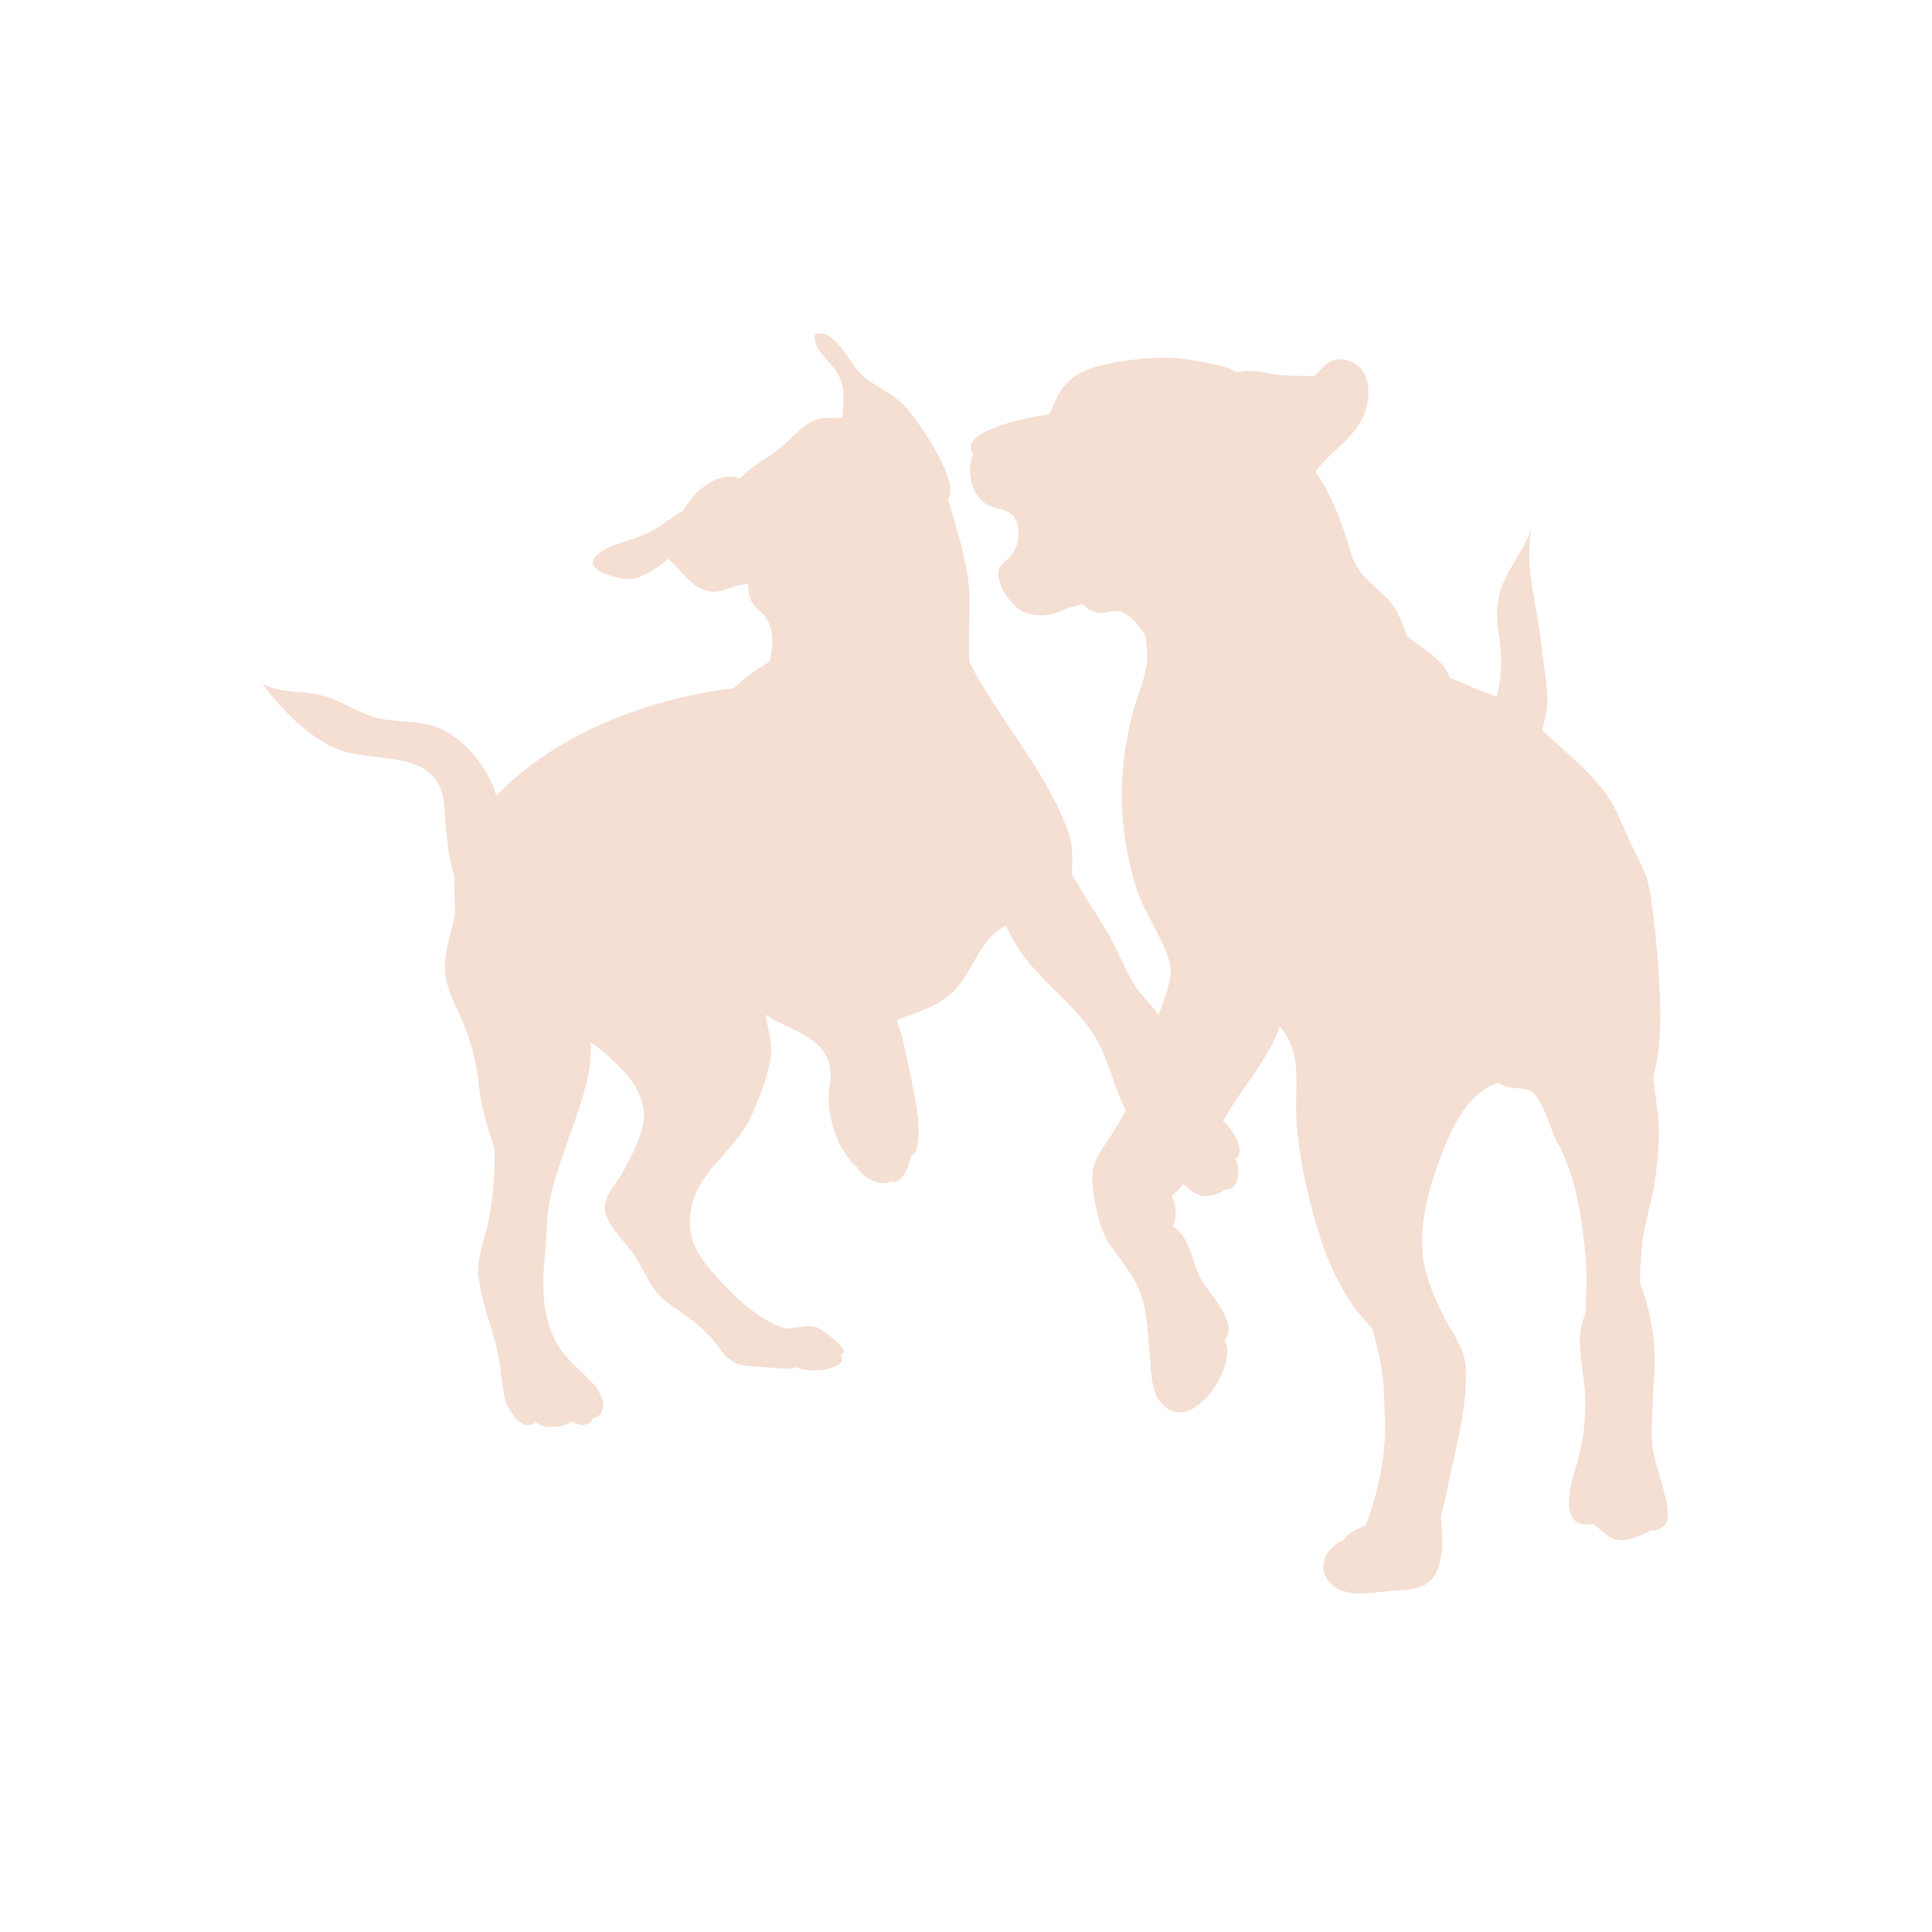
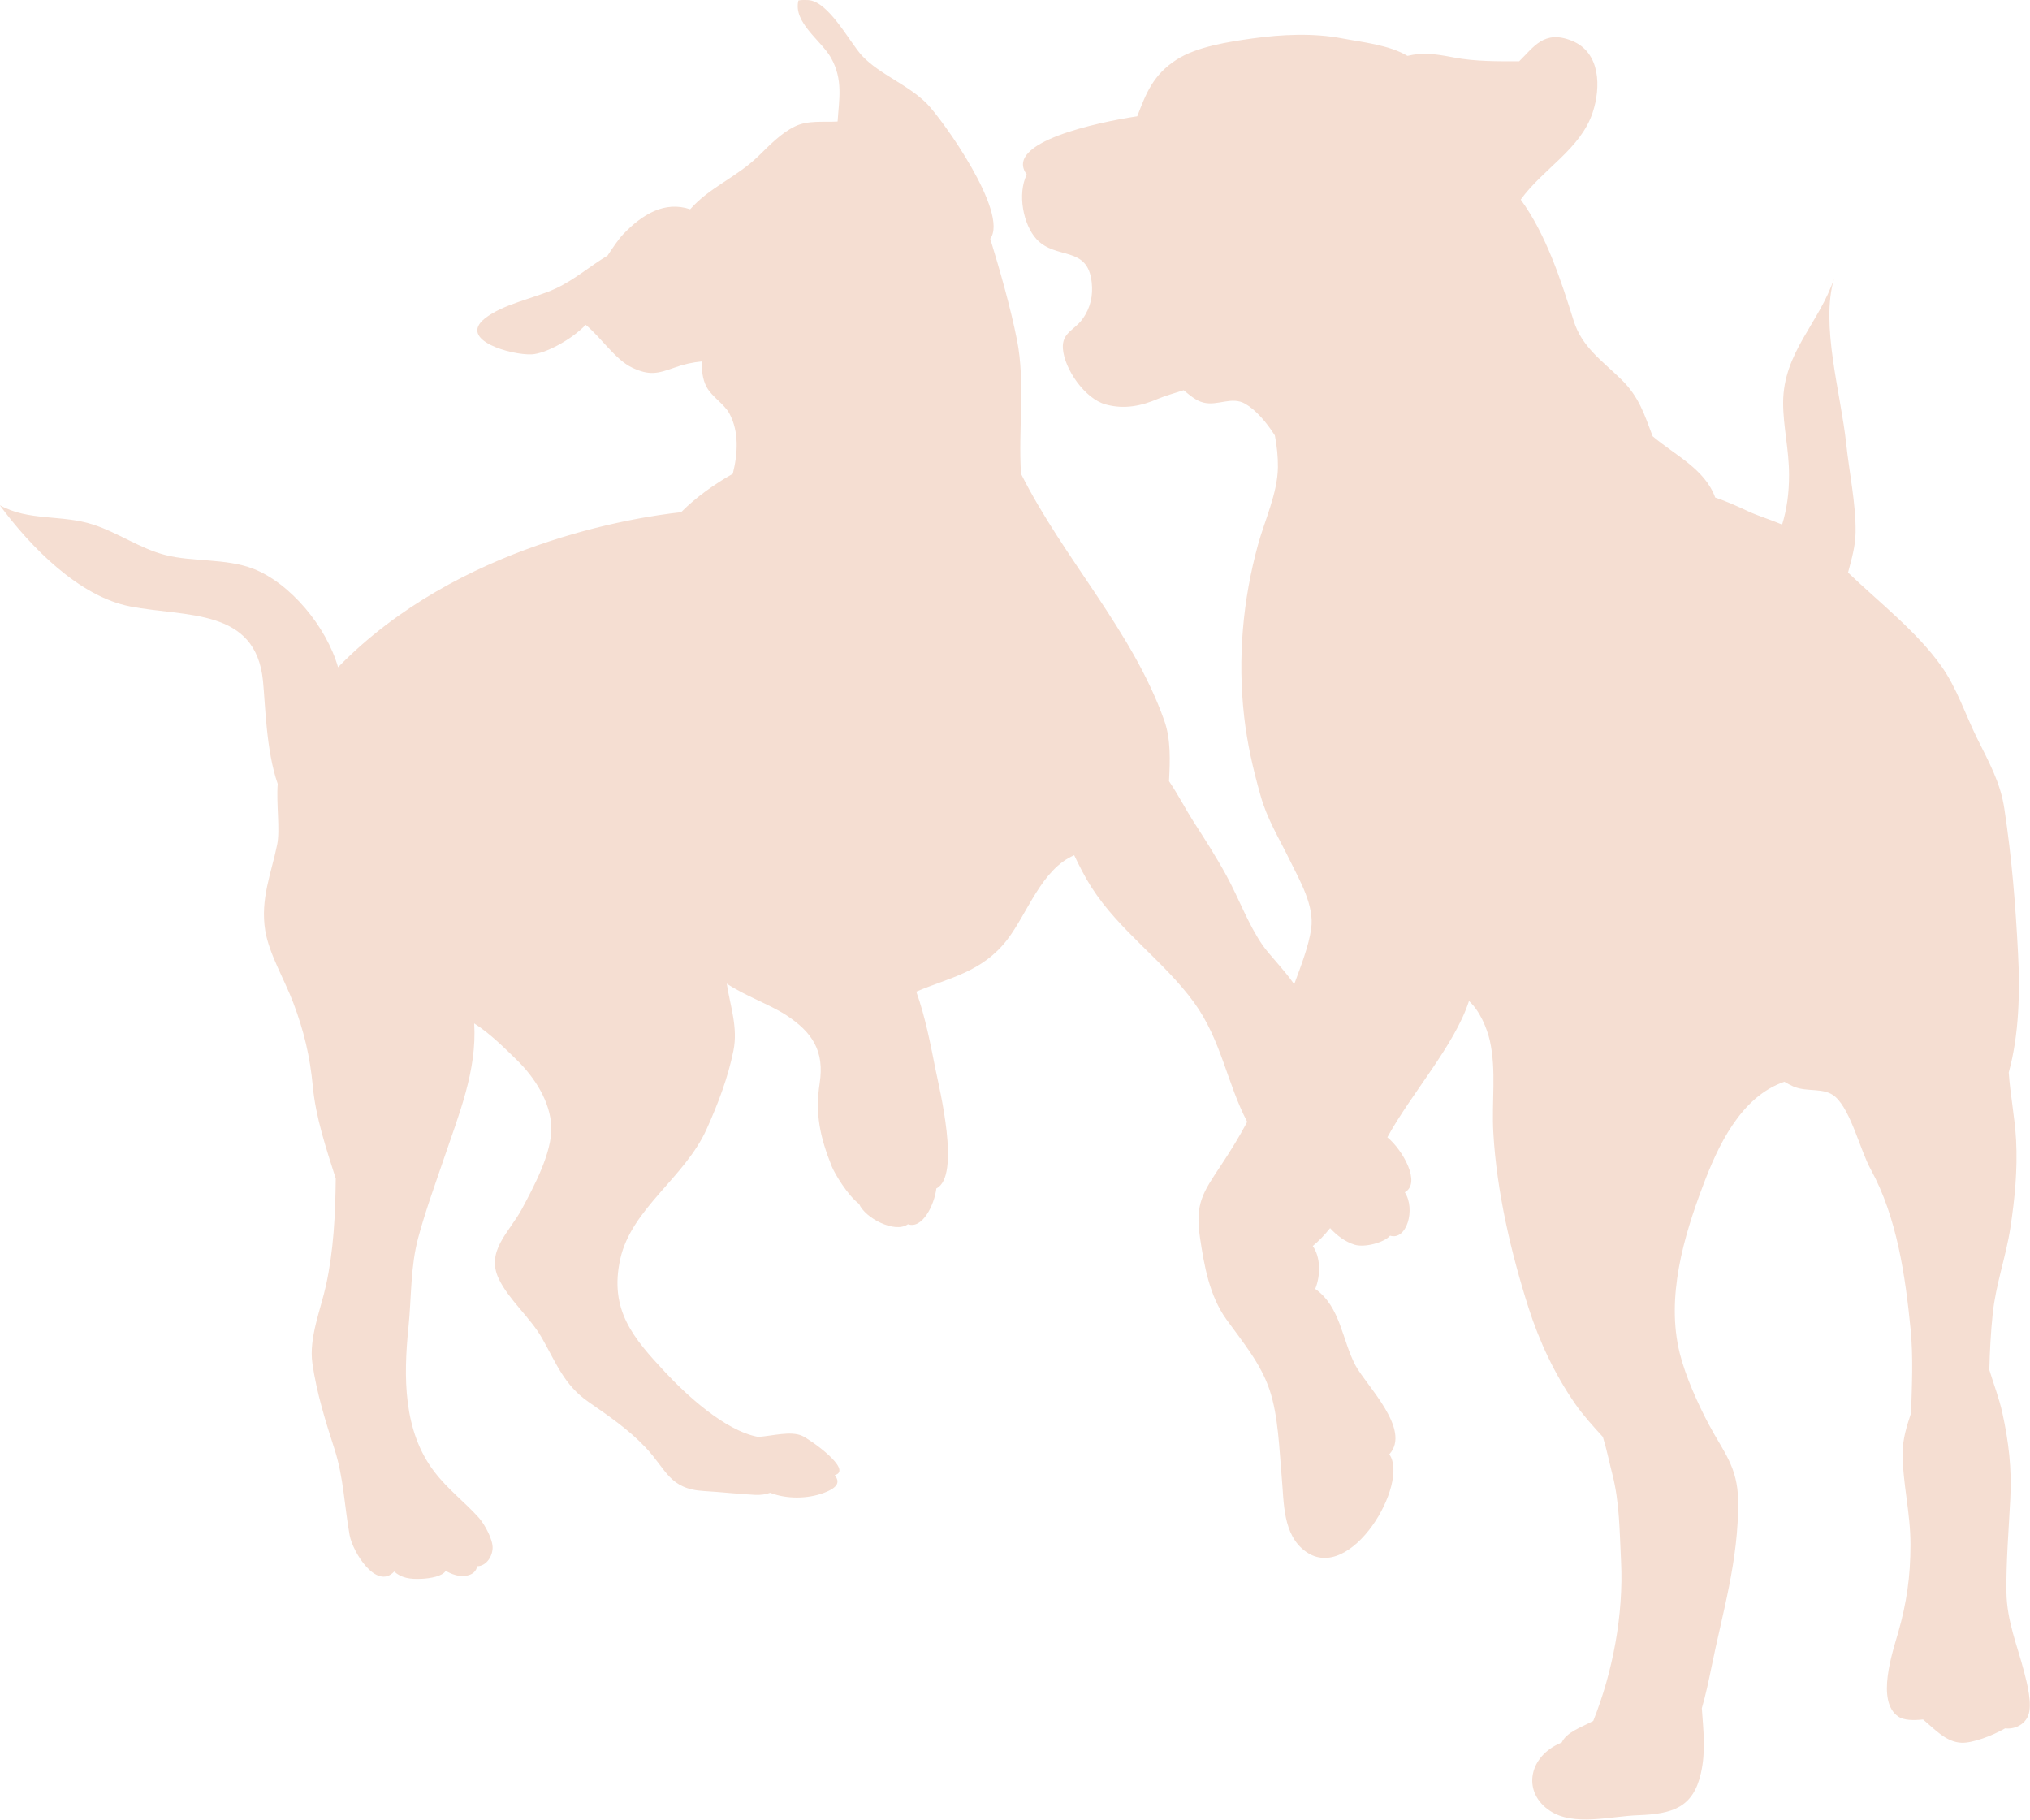
- <svg xmlns="http://www.w3.org/2000/svg" width="300" zoomAndPan="magnify" viewBox="0 0 224.88 225" height="300" preserveAspectRatio="xMidYMid meet" version="1.0">
-   <defs>
+ <svg xmlns="http://www.w3.org/2000/svg" width="218.301" zoomAndPan="magnify" viewBox="0 0 163.638 146.718" height="195.624" preserveAspectRatio="xMidYMid" version="1.0" id="svg2">
+   <defs id="defs1">
    <clipPath id="ab2449085c">
-       <path d="M 30.449 38.848 L 194.613 38.848 L 194.613 186 L 30.449 186 Z M 30.449 38.848 " clip-rule="nonzero" />
+       <path d="M 30.449,38.848 H 194.613 V 186 H 30.449 Z m 0,0" clip-rule="nonzero" id="path1" />
    </clipPath>
  </defs>
-   <g clip-path="url(#ab2449085c)">
-     <path fill="#f5ded2" d="M 174.211 81.148 C 173.273 80.746 172.246 80.445 171.445 80.066 C 170.625 79.684 169.727 79.277 168.812 78.969 C 167.988 76.68 165.574 75.559 163.77 74.031 C 163.105 72.297 162.699 70.867 161.219 69.426 C 159.613 67.867 158.055 66.816 157.391 64.691 C 156.41 61.555 155.188 57.754 153.129 54.945 C 154.922 52.461 157.965 50.875 158.938 47.902 C 159.582 45.945 159.609 43.078 157.238 42.129 C 154.992 41.23 154.168 42.668 153.004 43.789 C 151.223 43.797 149.457 43.809 147.758 43.488 C 146.047 43.156 145.18 43.082 143.992 43.355 C 142.5 42.465 140.301 42.246 138.746 41.949 C 136.414 41.5 133.859 41.621 131.496 41.949 C 129.602 42.215 127.012 42.602 125.363 43.664 C 123.457 44.895 122.898 46.418 122.199 48.227 C 119.035 48.703 111.363 50.324 113.289 52.926 C 112.516 54.48 113.008 56.977 114.07 58.129 C 115.652 59.84 118.207 58.617 118.527 61.625 C 118.641 62.664 118.445 63.66 117.785 64.574 C 117.137 65.484 116.109 65.664 116.203 66.965 C 116.324 68.617 117.984 71.004 119.641 71.461 C 121.16 71.883 122.555 71.582 123.906 70.996 C 124.457 70.762 125.199 70.559 125.941 70.316 C 126.445 70.727 126.934 71.164 127.531 71.312 C 128.703 71.609 129.801 70.781 130.906 71.41 C 131.738 71.887 132.605 72.871 133.297 73.965 C 133.461 74.809 133.551 75.668 133.543 76.531 C 133.516 78.625 132.469 80.828 131.93 82.801 C 130.727 87.191 130.277 91.91 130.824 96.672 C 131.07 98.828 131.539 100.871 132.133 102.973 C 132.672 104.906 133.609 106.395 134.492 108.199 C 135.297 109.848 136.496 111.867 136.227 113.734 C 136.035 115.098 135.43 116.672 134.855 118.219 C 134.105 117.121 132.848 115.84 132.32 115.086 C 131.137 113.379 130.41 111.324 129.395 109.465 C 128.586 107.98 127.668 106.547 126.75 105.125 C 126.133 104.164 125.504 102.938 124.762 101.844 C 124.844 100.172 124.918 98.484 124.383 96.969 C 121.84 89.762 116.242 83.879 112.824 77.055 C 112.594 73.461 113.18 69.66 112.5 66.266 C 111.969 63.605 111.156 60.766 110.344 58.102 C 111.871 56.016 106.48 48.469 105.23 47.207 C 103.707 45.668 101.449 44.875 100.012 43.355 C 99.039 42.324 97.309 38.926 95.645 38.855 C 95.395 38.848 95.105 38.836 94.871 38.891 C 94.43 40.668 96.707 42.109 97.496 43.508 C 98.496 45.289 98.145 46.852 98.031 48.648 C 96.895 48.719 95.633 48.523 94.566 49.055 C 93.449 49.609 92.555 50.551 91.648 51.434 C 89.883 53.152 87.688 53.961 86.141 55.727 C 84.07 55.031 82.266 56.145 80.742 57.734 C 80.355 58.141 79.93 58.777 79.477 59.461 C 78.086 60.289 76.812 61.41 75.293 62.117 C 73.609 62.902 71.051 63.352 69.57 64.539 C 67.391 66.293 71.773 67.504 73.363 67.426 C 74.426 67.375 76.527 66.281 77.715 65.043 C 78.949 66.055 80.113 67.859 81.453 68.492 C 82.84 69.152 83.52 68.98 84.855 68.5 C 85.641 68.215 86.336 68.07 87.078 67.996 C 87.07 68.711 87.129 69.414 87.457 70.039 C 87.891 70.863 88.883 71.406 89.316 72.219 C 90.082 73.652 89.992 75.41 89.578 77.055 C 88.148 77.859 86.609 78.941 85.41 80.152 C 81.707 80.555 67.434 82.711 57.742 92.656 C 56.812 89.391 53.895 85.871 50.898 84.711 C 48.691 83.859 46.047 84.176 43.82 83.605 C 41.781 83.09 40 81.797 37.984 81.148 C 35.453 80.328 32.801 80.891 30.461 79.59 C 32.953 82.969 36.859 86.957 40.984 87.754 C 45.512 88.625 51.102 87.863 51.688 93.75 C 51.875 95.633 51.938 99.379 52.875 102.059 C 52.75 103.715 53.082 105.746 52.828 106.973 C 52.371 109.238 51.453 111.332 51.871 113.898 C 52.176 115.762 53.438 117.875 54.125 119.695 C 54.992 121.984 55.48 124.035 55.707 126.461 C 55.938 128.918 56.758 131.387 57.555 133.887 C 57.523 136.84 57.379 139.699 56.773 142.48 C 56.332 144.488 55.379 146.727 55.672 148.789 C 56.008 151.141 56.734 153.48 57.453 155.695 C 58.191 157.984 58.254 160.293 58.672 162.625 C 58.922 164.016 60.848 167.105 62.27 165.574 C 62.836 166.094 63.547 166.211 64.516 166.16 C 65.152 166.125 66.152 165.973 66.422 165.52 C 66.926 165.809 67.5 165.996 67.992 165.93 C 68.621 165.844 68.887 165.539 68.965 165.145 C 69.629 165.148 70.172 164.453 70.207 163.699 C 70.242 163.004 69.578 161.781 69.098 161.238 C 67.93 159.938 66.625 158.984 65.5 157.516 C 62.984 154.227 63.016 149.84 63.422 145.875 C 63.668 143.445 63.578 140.984 64.211 138.648 C 64.777 136.539 65.535 134.473 66.219 132.457 C 67.492 128.695 68.953 125.203 68.723 121.375 C 70.004 122.18 71.27 123.461 72.137 124.301 C 73.625 125.742 74.875 127.73 74.941 129.723 C 75.012 131.793 73.531 134.543 72.57 136.336 C 71.57 138.207 69.621 139.73 70.711 141.988 C 71.523 143.672 73.25 145.102 74.188 146.75 C 75.34 148.773 75.98 150.543 77.941 151.898 C 79.551 153.02 81.16 154.109 82.523 155.551 C 84.25 157.371 84.445 158.926 87.262 159.086 C 88.727 159.172 89.934 159.32 91.371 159.395 C 91.828 159.418 92.25 159.355 92.594 159.227 C 93.922 159.75 95.617 159.719 96.898 159.242 C 98.129 158.785 98.211 158.32 97.797 157.805 C 99.328 157.391 95.781 154.898 95.16 154.629 C 94.234 154.227 92.816 154.633 91.637 154.723 C 88.934 154.234 85.777 151.27 84.141 149.52 C 81.562 146.758 79.59 144.5 80.504 140.367 C 81.406 136.305 85.711 133.812 87.461 129.914 C 88.383 127.867 89.188 125.766 89.629 123.574 C 90.012 121.703 89.363 119.953 89.09 118.168 C 90.582 119.16 92.566 119.855 93.863 120.695 C 96.016 122.098 96.98 123.621 96.586 126.195 C 96.207 128.664 96.609 130.539 97.566 132.918 C 97.797 133.496 98.852 135.25 99.766 135.934 C 100.242 137.066 102.648 138.332 103.703 137.57 C 103.707 137.57 103.707 137.57 103.707 137.57 C 104.867 137.98 105.832 136.023 105.996 134.684 C 107.992 133.711 106.227 126.559 105.934 125.109 C 105.539 123.141 105.121 120.883 104.375 118.812 C 107.078 117.672 109.688 117.242 111.711 114.625 C 113.352 112.496 114.465 108.957 117.113 107.812 C 117.539 108.699 117.98 109.578 118.5 110.387 C 120.777 113.945 124.324 116.312 126.785 119.695 C 128.98 122.723 129.434 126.195 131.066 129.312 C 130.422 130.539 129.688 131.711 128.961 132.809 C 127.488 135.027 126.852 135.895 127.258 138.641 C 127.59 140.867 128.008 143.328 129.395 145.254 C 130.734 147.105 132.16 148.805 132.875 150.938 C 133.582 153.047 133.652 155.738 133.855 158.012 C 134.039 160 133.918 162.629 135.793 163.969 C 139.434 166.57 144.164 158.473 142.531 156.121 C 144.328 154.133 140.695 150.605 139.812 148.977 C 138.715 146.938 138.613 144.238 136.555 142.785 C 137.012 141.668 136.977 140.191 136.355 139.328 C 136.859 138.906 137.277 138.473 137.754 137.883 C 138.309 138.492 138.992 138.996 139.738 139.223 C 140.555 139.469 142.121 139.043 142.59 138.492 C 143.934 138.906 144.664 136.355 143.777 134.992 C 145.117 134.258 143.625 131.594 142.371 130.559 C 144.309 127.012 147.785 123.168 148.953 119.57 C 149.824 120.348 150.414 121.781 150.637 122.77 C 151.176 125.199 150.773 127.641 150.918 130.184 C 151.184 134.941 152.359 139.922 153.762 144.32 C 154.641 147.066 155.883 149.688 157.516 152.047 C 158.121 152.926 158.926 153.812 159.754 154.723 C 160.086 155.812 160.312 156.953 160.52 157.738 C 161.098 159.984 161.098 162.316 161.219 164.742 C 161.434 169.074 160.531 173.734 158.977 177.621 C 158.004 178.141 156.836 178.512 156.434 179.359 C 156.332 179.398 156.23 179.449 156.129 179.496 C 153.723 180.66 153.281 183.418 155.5 184.879 C 157.422 186.133 160.344 185.305 162.605 185.223 C 165.375 185.121 167.035 184.605 167.66 181.84 C 168.062 180.086 167.859 178.383 167.734 176.598 C 168.055 175.504 168.289 174.371 168.484 173.418 C 169.379 168.953 170.719 164.676 170.66 159.855 C 170.629 157.121 169.469 155.918 168.293 153.703 C 167.406 152.027 166.418 149.828 165.957 147.984 C 164.824 143.461 166.281 138.543 167.816 134.488 C 169 131.336 170.84 127.293 174.395 126.078 C 174.625 126.215 174.863 126.344 175.121 126.461 C 176.262 126.949 177.613 126.492 178.516 127.305 C 179.77 128.438 180.5 131.578 181.359 133.148 C 183.473 137 184.145 141.727 184.57 146.012 C 184.789 148.262 184.68 150.516 184.609 152.793 C 184.266 153.832 183.93 154.879 183.93 156.012 C 183.926 158.477 184.562 160.797 184.562 163.391 C 184.562 165.996 184.246 168.117 183.578 170.465 C 183.117 172.07 181.766 176.027 183.574 177.266 C 184.051 177.59 184.848 177.578 185.574 177.504 C 186.535 178.297 187.418 179.32 188.668 179.379 C 189.531 179.422 191.152 178.824 192.191 178.219 C 192.969 178.309 193.734 177.93 194.039 177.227 C 194.43 176.324 193.945 174.516 193.73 173.684 C 193.184 171.539 192.332 169.586 192.301 167.234 C 192.27 164.762 192.484 162.215 192.613 159.699 C 192.738 157.234 192.484 155.133 191.977 152.793 C 191.711 151.578 191.27 150.461 190.922 149.305 C 190.961 147.789 191.039 146.285 191.195 144.789 C 191.449 142.383 192.254 140.23 192.617 137.871 C 192.98 135.496 193.203 133.191 193.082 130.801 C 192.984 128.941 192.605 127.117 192.488 125.324 C 193.336 122.27 193.395 118.746 193.238 115.742 C 193.035 111.758 192.73 107.992 192.133 104.051 C 191.816 101.934 190.887 100.305 189.93 98.367 C 188.992 96.477 188.324 94.363 187.051 92.559 C 185.078 89.773 182.016 87.402 179.527 85.016 C 179.812 83.938 180.125 82.895 180.137 81.758 C 180.168 79.48 179.621 76.918 179.383 74.652 C 178.953 70.57 177.277 65.039 178.406 61.293 C 177.207 64.906 174.309 67.254 174.293 71.305 C 174.289 73.227 174.77 75.082 174.77 77.148 C 174.77 78.605 174.594 79.898 174.211 81.148 Z M 174.211 81.148 " fill-opacity="1" fill-rule="nonzero" />
+   <g clip-path="url(#ab2449085c)" id="g2" transform="translate(-30.52094,-38.84872)">
+     <path fill="#f5ded2" d="m 174.211,81.148 c -0.938,-0.402 -1.965,-0.703 -2.766,-1.082 -0.82,-0.383 -1.719,-0.789 -2.633,-1.098 -0.824,-2.289 -3.238,-3.41 -5.043,-4.938 -0.664,-1.734 -1.07,-3.164 -2.551,-4.605 -1.605,-1.559 -3.164,-2.609 -3.828,-4.734 -0.98,-3.137 -2.203,-6.938 -4.262,-9.746 1.793,-2.484 4.836,-4.07 5.809,-7.043 0.645,-1.957 0.672,-4.824 -1.699,-5.773 -2.246,-0.898 -3.07,0.539 -4.234,1.66 -1.781,0.008 -3.547,0.02 -5.246,-0.301 -1.711,-0.332 -2.578,-0.406 -3.766,-0.133 -1.492,-0.891 -3.691,-1.109 -5.246,-1.406 -2.332,-0.449 -4.887,-0.328 -7.25,0 -1.895,0.266 -4.484,0.652 -6.133,1.715 -1.906,1.23 -2.465,2.754 -3.164,4.562 -3.164,0.477 -10.836,2.098 -8.91,4.699 -0.773,1.555 -0.281,4.051 0.781,5.203 1.582,1.711 4.137,0.488 4.457,3.496 0.113,1.039 -0.082,2.035 -0.742,2.949 -0.648,0.91 -1.676,1.09 -1.582,2.391 0.121,1.652 1.781,4.039 3.438,4.496 1.52,0.422 2.914,0.121 4.266,-0.465 0.551,-0.234 1.293,-0.438 2.035,-0.68 0.504,0.41 0.992,0.848 1.59,0.996 1.172,0.297 2.27,-0.531 3.375,0.098 0.832,0.477 1.699,1.461 2.391,2.555 0.164,0.844 0.254,1.703 0.246,2.566 -0.027,2.094 -1.074,4.297 -1.613,6.27 -1.203,4.391 -1.652,9.109 -1.105,13.871 0.246,2.156 0.715,4.199 1.309,6.301 0.539,1.934 1.477,3.422 2.359,5.227 0.805,1.648 2.004,3.668 1.734,5.535 -0.191,1.363 -0.797,2.938 -1.371,4.484 -0.75,-1.098 -2.008,-2.379 -2.535,-3.133 -1.184,-1.707 -1.91,-3.762 -2.926,-5.621 -0.809,-1.484 -1.727,-2.918 -2.645,-4.34 -0.617,-0.961 -1.246,-2.188 -1.988,-3.281 0.082,-1.672 0.156,-3.359 -0.379,-4.875 -2.543,-7.207 -8.141,-13.09 -11.559,-19.914 -0.23,-3.594 0.355,-7.395 -0.324,-10.789 -0.531,-2.66 -1.344,-5.5 -2.156,-8.164 1.527,-2.086 -3.863,-9.633 -5.113,-10.895 -1.523,-1.539 -3.781,-2.332 -5.219,-3.852 -0.973,-1.031 -2.703,-4.43 -4.367,-4.5 -0.25,-0.008 -0.539,-0.02 -0.773,0.035 -0.441,1.777 1.836,3.219 2.625,4.617 1,1.781 0.648,3.344 0.535,5.141 -1.137,0.07 -2.398,-0.125 -3.465,0.406 -1.117,0.555 -2.012,1.496 -2.918,2.379 -1.766,1.719 -3.961,2.527 -5.508,4.293 -2.07,-0.695 -3.875,0.418 -5.398,2.008 -0.387,0.406 -0.812,1.043 -1.266,1.727 -1.391,0.828 -2.664,1.949 -4.184,2.656 -1.684,0.785 -4.242,1.234 -5.723,2.422 -2.18,1.754 2.203,2.965 3.793,2.887 1.062,-0.051 3.164,-1.145 4.352,-2.383 1.234,1.012 2.398,2.816 3.738,3.449 1.387,0.66 2.066,0.488 3.402,0.008 0.785,-0.285 1.48,-0.43 2.223,-0.504 -0.008,0.715 0.051,1.418 0.379,2.043 0.434,0.824 1.426,1.367 1.859,2.18 0.766,1.434 0.676,3.191 0.262,4.836 -1.43,0.805 -2.969,1.887 -4.168,3.098 C 81.707,80.555 67.434,82.711 57.742,92.656 56.812,89.391 53.895,85.871 50.898,84.711 48.691,83.859 46.047,84.176 43.82,83.605 41.781,83.09 40,81.797 37.984,81.148 c -2.531,-0.82 -5.184,-0.258 -7.523,-1.559 2.492,3.379 6.398,7.367 10.523,8.164 C 45.512,88.625 51.102,87.863 51.688,93.75 c 0.188,1.883 0.25,5.629 1.188,8.309 -0.125,1.656 0.207,3.688 -0.047,4.914 -0.457,2.266 -1.375,4.359 -0.957,6.926 0.305,1.863 1.566,3.977 2.254,5.797 0.867,2.289 1.355,4.34 1.582,6.766 0.23,2.457 1.051,4.926 1.848,7.426 -0.031,2.953 -0.176,5.812 -0.781,8.594 -0.441,2.008 -1.395,4.246 -1.102,6.309 0.336,2.352 1.062,4.691 1.781,6.906 0.738,2.289 0.801,4.598 1.219,6.93 0.25,1.391 2.176,4.48 3.598,2.949 0.566,0.52 1.277,0.637 2.246,0.586 0.637,-0.035 1.637,-0.188 1.906,-0.641 0.504,0.289 1.078,0.477 1.57,0.41 0.629,-0.086 0.895,-0.391 0.973,-0.785 0.664,0.004 1.207,-0.691 1.242,-1.445 0.035,-0.695 -0.629,-1.918 -1.109,-2.461 C 67.93,159.938 66.625,158.984 65.5,157.516 c -2.516,-3.289 -2.484,-7.676 -2.078,-11.641 0.246,-2.43 0.156,-4.891 0.789,-7.227 0.566,-2.109 1.324,-4.176 2.008,-6.191 1.273,-3.762 2.734,-7.254 2.504,-11.082 1.281,0.805 2.547,2.086 3.414,2.926 1.488,1.441 2.738,3.43 2.805,5.422 0.07,2.07 -1.41,4.82 -2.371,6.613 -1,1.871 -2.949,3.395 -1.859,5.652 0.812,1.684 2.539,3.113 3.477,4.762 1.152,2.023 1.793,3.793 3.754,5.148 1.609,1.121 3.219,2.211 4.582,3.652 1.727,1.82 1.922,3.375 4.738,3.535 1.465,0.086 2.672,0.234 4.109,0.309 0.457,0.023 0.879,-0.039 1.223,-0.168 1.328,0.523 3.023,0.492 4.305,0.016 1.23,-0.457 1.312,-0.922 0.898,-1.438 1.531,-0.414 -2.016,-2.906 -2.637,-3.176 -0.926,-0.402 -2.344,0.004 -3.523,0.094 -2.703,-0.488 -5.859,-3.453 -7.496,-5.203 -2.578,-2.762 -4.551,-5.02 -3.637,-9.152 0.902,-4.062 5.207,-6.555 6.957,-10.453 0.922,-2.047 1.727,-4.148 2.168,-6.34 0.383,-1.871 -0.266,-3.621 -0.539,-5.406 1.492,0.992 3.477,1.688 4.773,2.527 2.152,1.402 3.117,2.926 2.723,5.5 -0.379,2.469 0.023,4.344 0.98,6.723 0.23,0.578 1.285,2.332 2.199,3.016 0.477,1.133 2.883,2.398 3.938,1.637 0.004,0 0.004,0 0.004,0 1.16,0.41 2.125,-1.547 2.289,-2.887 1.996,-0.973 0.23,-8.125 -0.062,-9.574 -0.395,-1.969 -0.812,-4.227 -1.559,-6.297 2.703,-1.141 5.312,-1.57 7.336,-4.188 1.641,-2.129 2.754,-5.668 5.402,-6.812 0.426,0.887 0.867,1.766 1.387,2.574 2.277,3.559 5.824,5.926 8.285,9.309 2.195,3.027 2.648,6.5 4.281,9.617 -0.645,1.227 -1.379,2.398 -2.105,3.496 -1.473,2.219 -2.109,3.086 -1.703,5.832 0.332,2.227 0.75,4.688 2.137,6.613 1.34,1.852 2.766,3.551 3.48,5.684 0.707,2.109 0.777,4.801 0.98,7.074 0.184,1.988 0.062,4.617 1.938,5.957 3.641,2.602 8.371,-5.496 6.738,-7.848 1.797,-1.988 -1.836,-5.516 -2.719,-7.145 -1.098,-2.039 -1.199,-4.738 -3.258,-6.191 0.457,-1.117 0.422,-2.594 -0.199,-3.457 0.504,-0.422 0.922,-0.855 1.398,-1.445 0.555,0.609 1.238,1.113 1.984,1.34 0.816,0.246 2.383,-0.18 2.852,-0.73 1.344,0.414 2.074,-2.137 1.188,-3.5 1.34,-0.734 -0.152,-3.398 -1.406,-4.434 1.938,-3.547 5.414,-7.391 6.582,-10.988 0.871,0.777 1.461,2.211 1.684,3.199 0.539,2.43 0.137,4.871 0.281,7.414 0.266,4.758 1.441,9.738 2.844,14.137 0.879,2.746 2.121,5.367 3.754,7.727 0.605,0.879 1.41,1.766 2.238,2.676 0.332,1.09 0.559,2.23 0.766,3.016 0.578,2.246 0.578,4.578 0.699,7.004 0.215,4.332 -0.688,8.992 -2.242,12.879 -0.973,0.52 -2.141,0.891 -2.543,1.738 -0.102,0.039 -0.203,0.09 -0.305,0.137 -2.406,1.164 -2.848,3.922 -0.629,5.383 1.922,1.254 4.844,0.426 7.105,0.344 2.77,-0.102 4.43,-0.617 5.055,-3.383 0.402,-1.754 0.199,-3.457 0.074,-5.242 0.32,-1.094 0.555,-2.227 0.75,-3.18 0.895,-4.465 2.234,-8.742 2.176,-13.562 -0.031,-2.734 -1.191,-3.938 -2.367,-6.152 -0.887,-1.676 -1.875,-3.875 -2.336,-5.719 -1.133,-4.523 0.324,-9.441 1.859,-13.496 1.184,-3.152 3.023,-7.195 6.578,-8.41 0.23,0.137 0.469,0.266 0.727,0.383 1.141,0.488 2.492,0.031 3.395,0.844 1.254,1.133 1.984,4.273 2.844,5.844 2.113,3.852 2.785,8.578 3.211,12.863 0.219,2.25 0.109,4.504 0.039,6.781 -0.344,1.039 -0.68,2.086 -0.68,3.219 -0.004,2.465 0.633,4.785 0.633,7.379 0,2.605 -0.316,4.727 -0.984,7.074 -0.461,1.605 -1.812,5.562 -0.004,6.801 0.477,0.324 1.273,0.312 2,0.238 0.961,0.793 1.844,1.816 3.094,1.875 0.863,0.043 2.484,-0.555 3.523,-1.16 0.777,0.09 1.543,-0.289 1.848,-0.992 0.391,-0.902 -0.094,-2.711 -0.309,-3.543 -0.547,-2.145 -1.398,-4.098 -1.43,-6.449 -0.031,-2.473 0.184,-5.02 0.312,-7.535 0.125,-2.465 -0.129,-4.566 -0.637,-6.906 -0.266,-1.215 -0.707,-2.332 -1.055,-3.488 0.039,-1.516 0.117,-3.02 0.273,-4.516 0.254,-2.406 1.059,-4.559 1.422,-6.918 0.363,-2.375 0.586,-4.68 0.465,-7.07 -0.098,-1.859 -0.477,-3.684 -0.594,-5.477 0.848,-3.055 0.906,-6.578 0.75,-9.582 -0.203,-3.984 -0.508,-7.75 -1.105,-11.691 -0.316,-2.117 -1.246,-3.746 -2.203,-5.684 -0.938,-1.891 -1.605,-4.004 -2.879,-5.809 -1.973,-2.785 -5.035,-5.156 -7.523,-7.543 0.285,-1.078 0.598,-2.121 0.609,-3.258 0.031,-2.277 -0.516,-4.84 -0.754,-7.105 -0.43,-4.082 -2.105,-9.613 -0.977,-13.359 -1.199,3.613 -4.098,5.961 -4.113,10.012 -0.004,1.922 0.477,3.777 0.477,5.844 0,1.457 -0.176,2.75 -0.559,4 z m 0,0" fill-opacity="1" fill-rule="nonzero" id="path2" />
  </g>
</svg>
